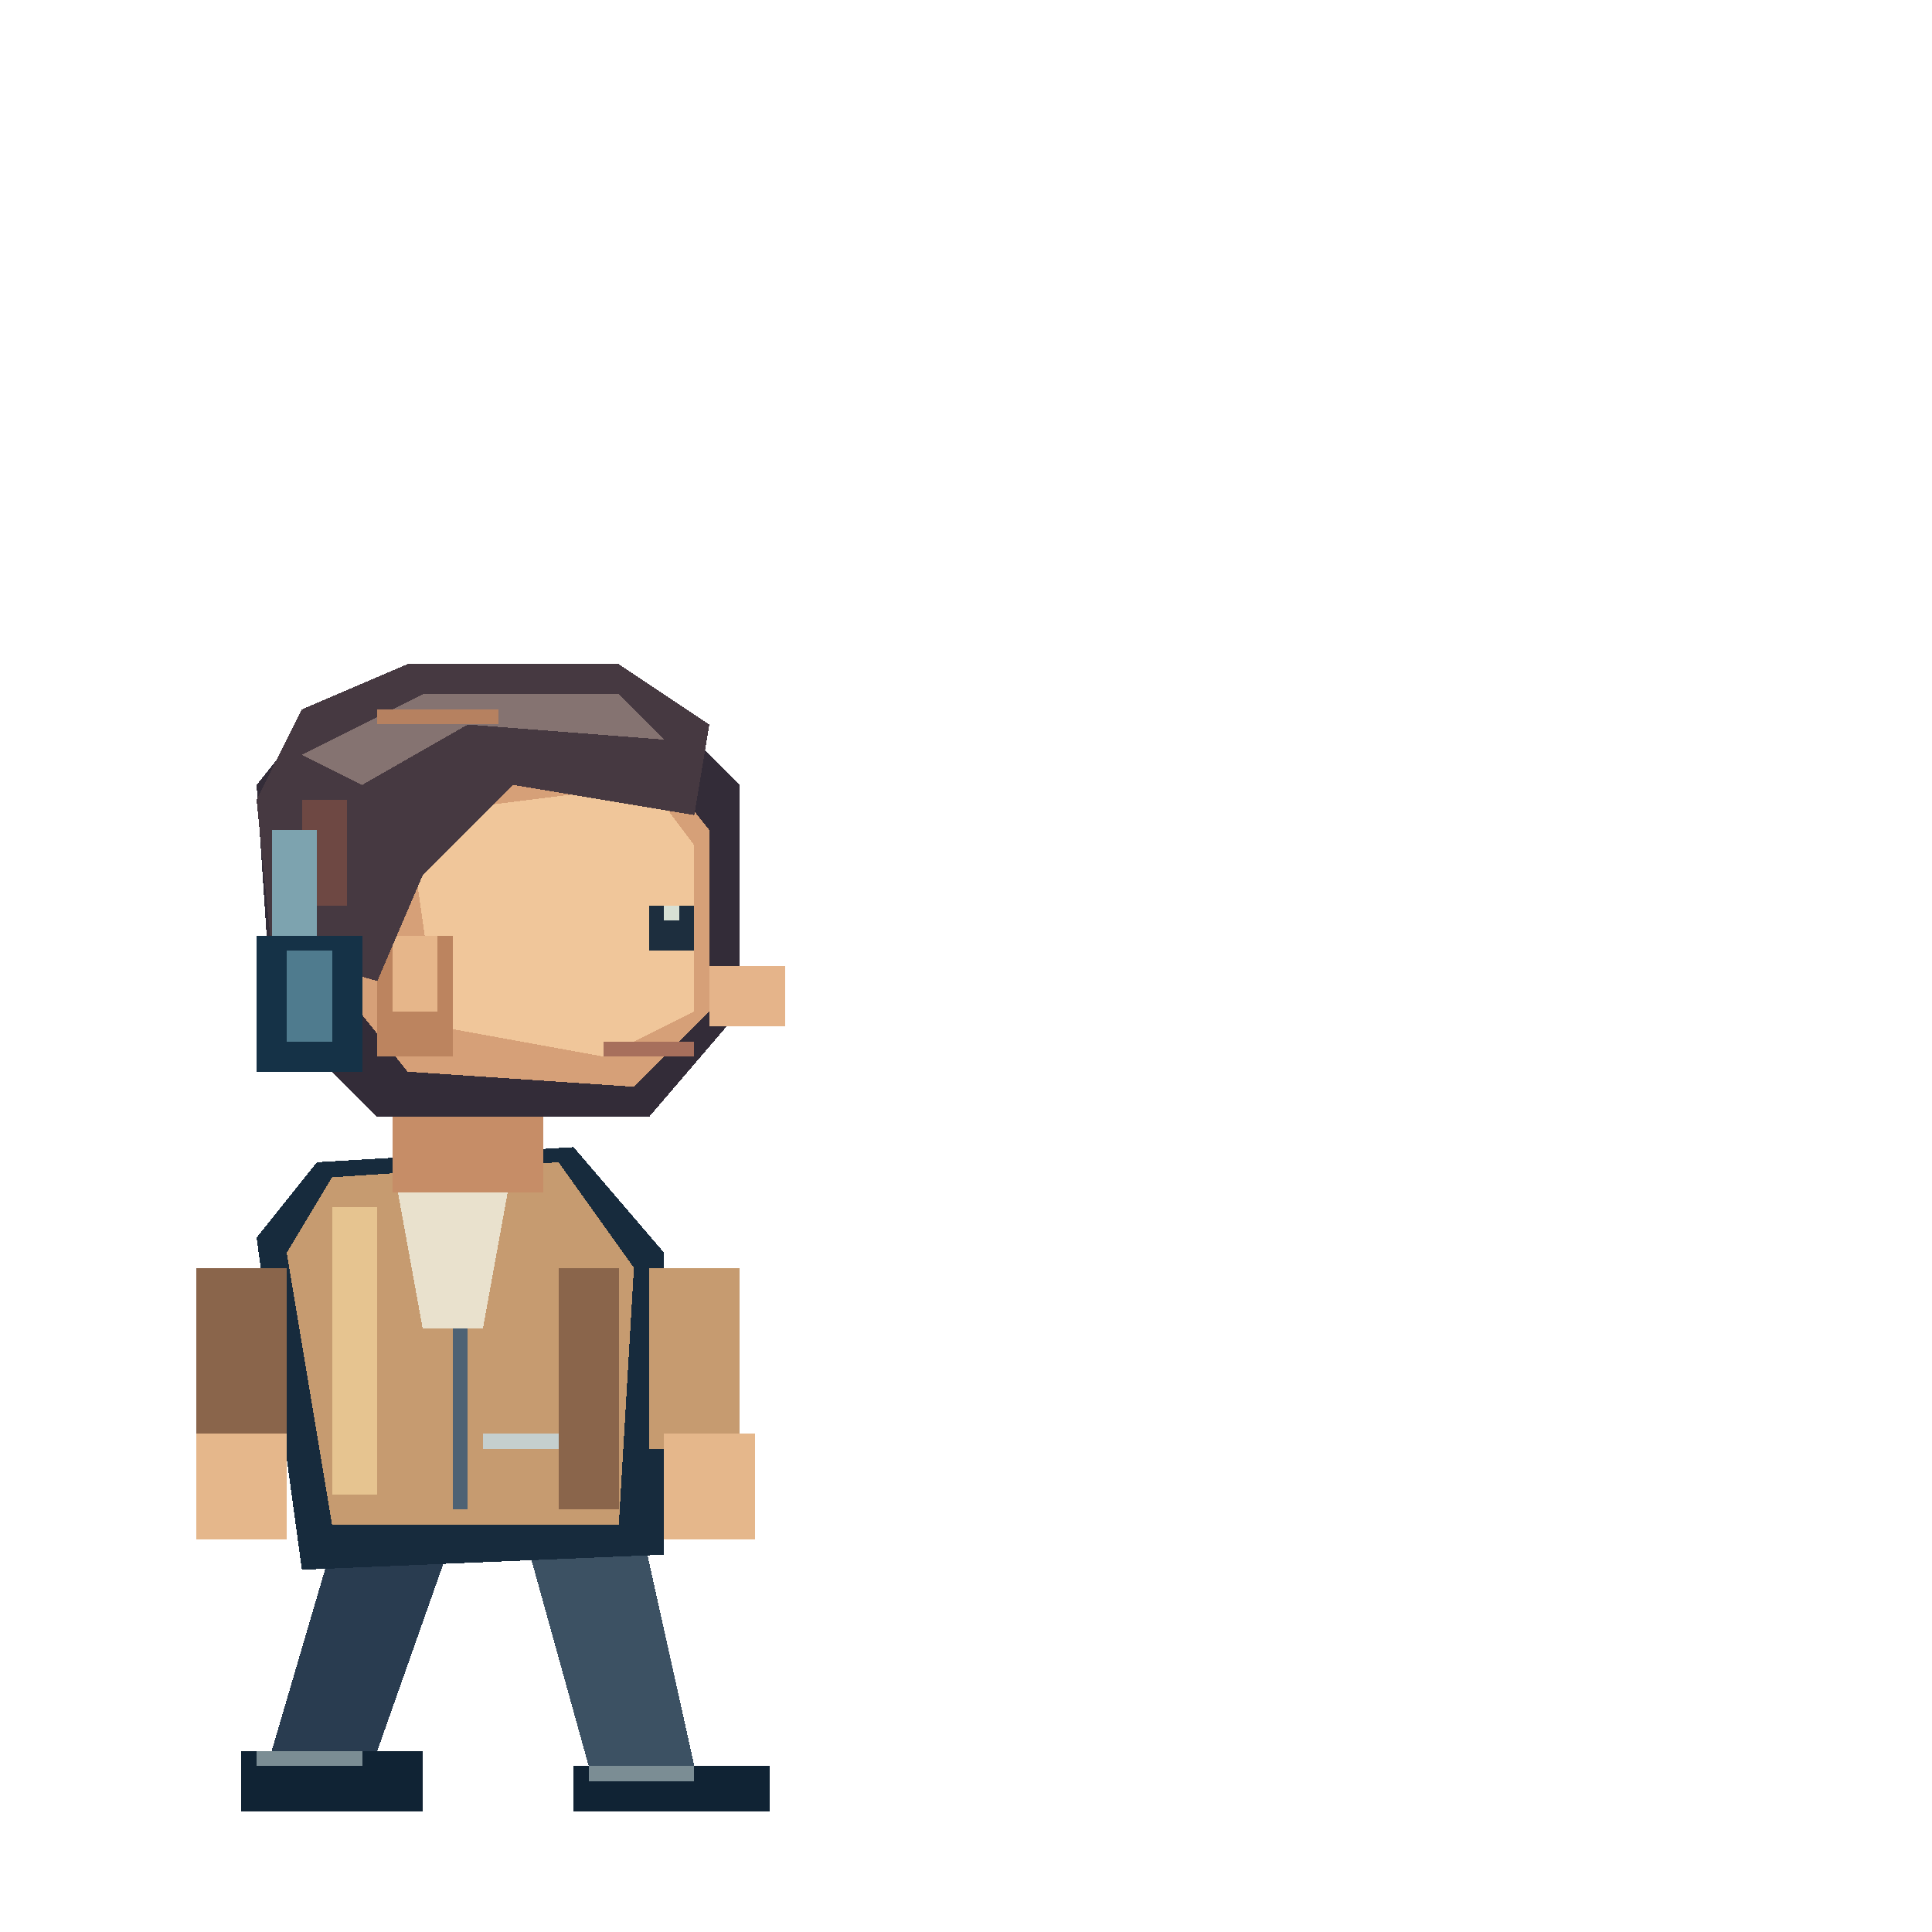
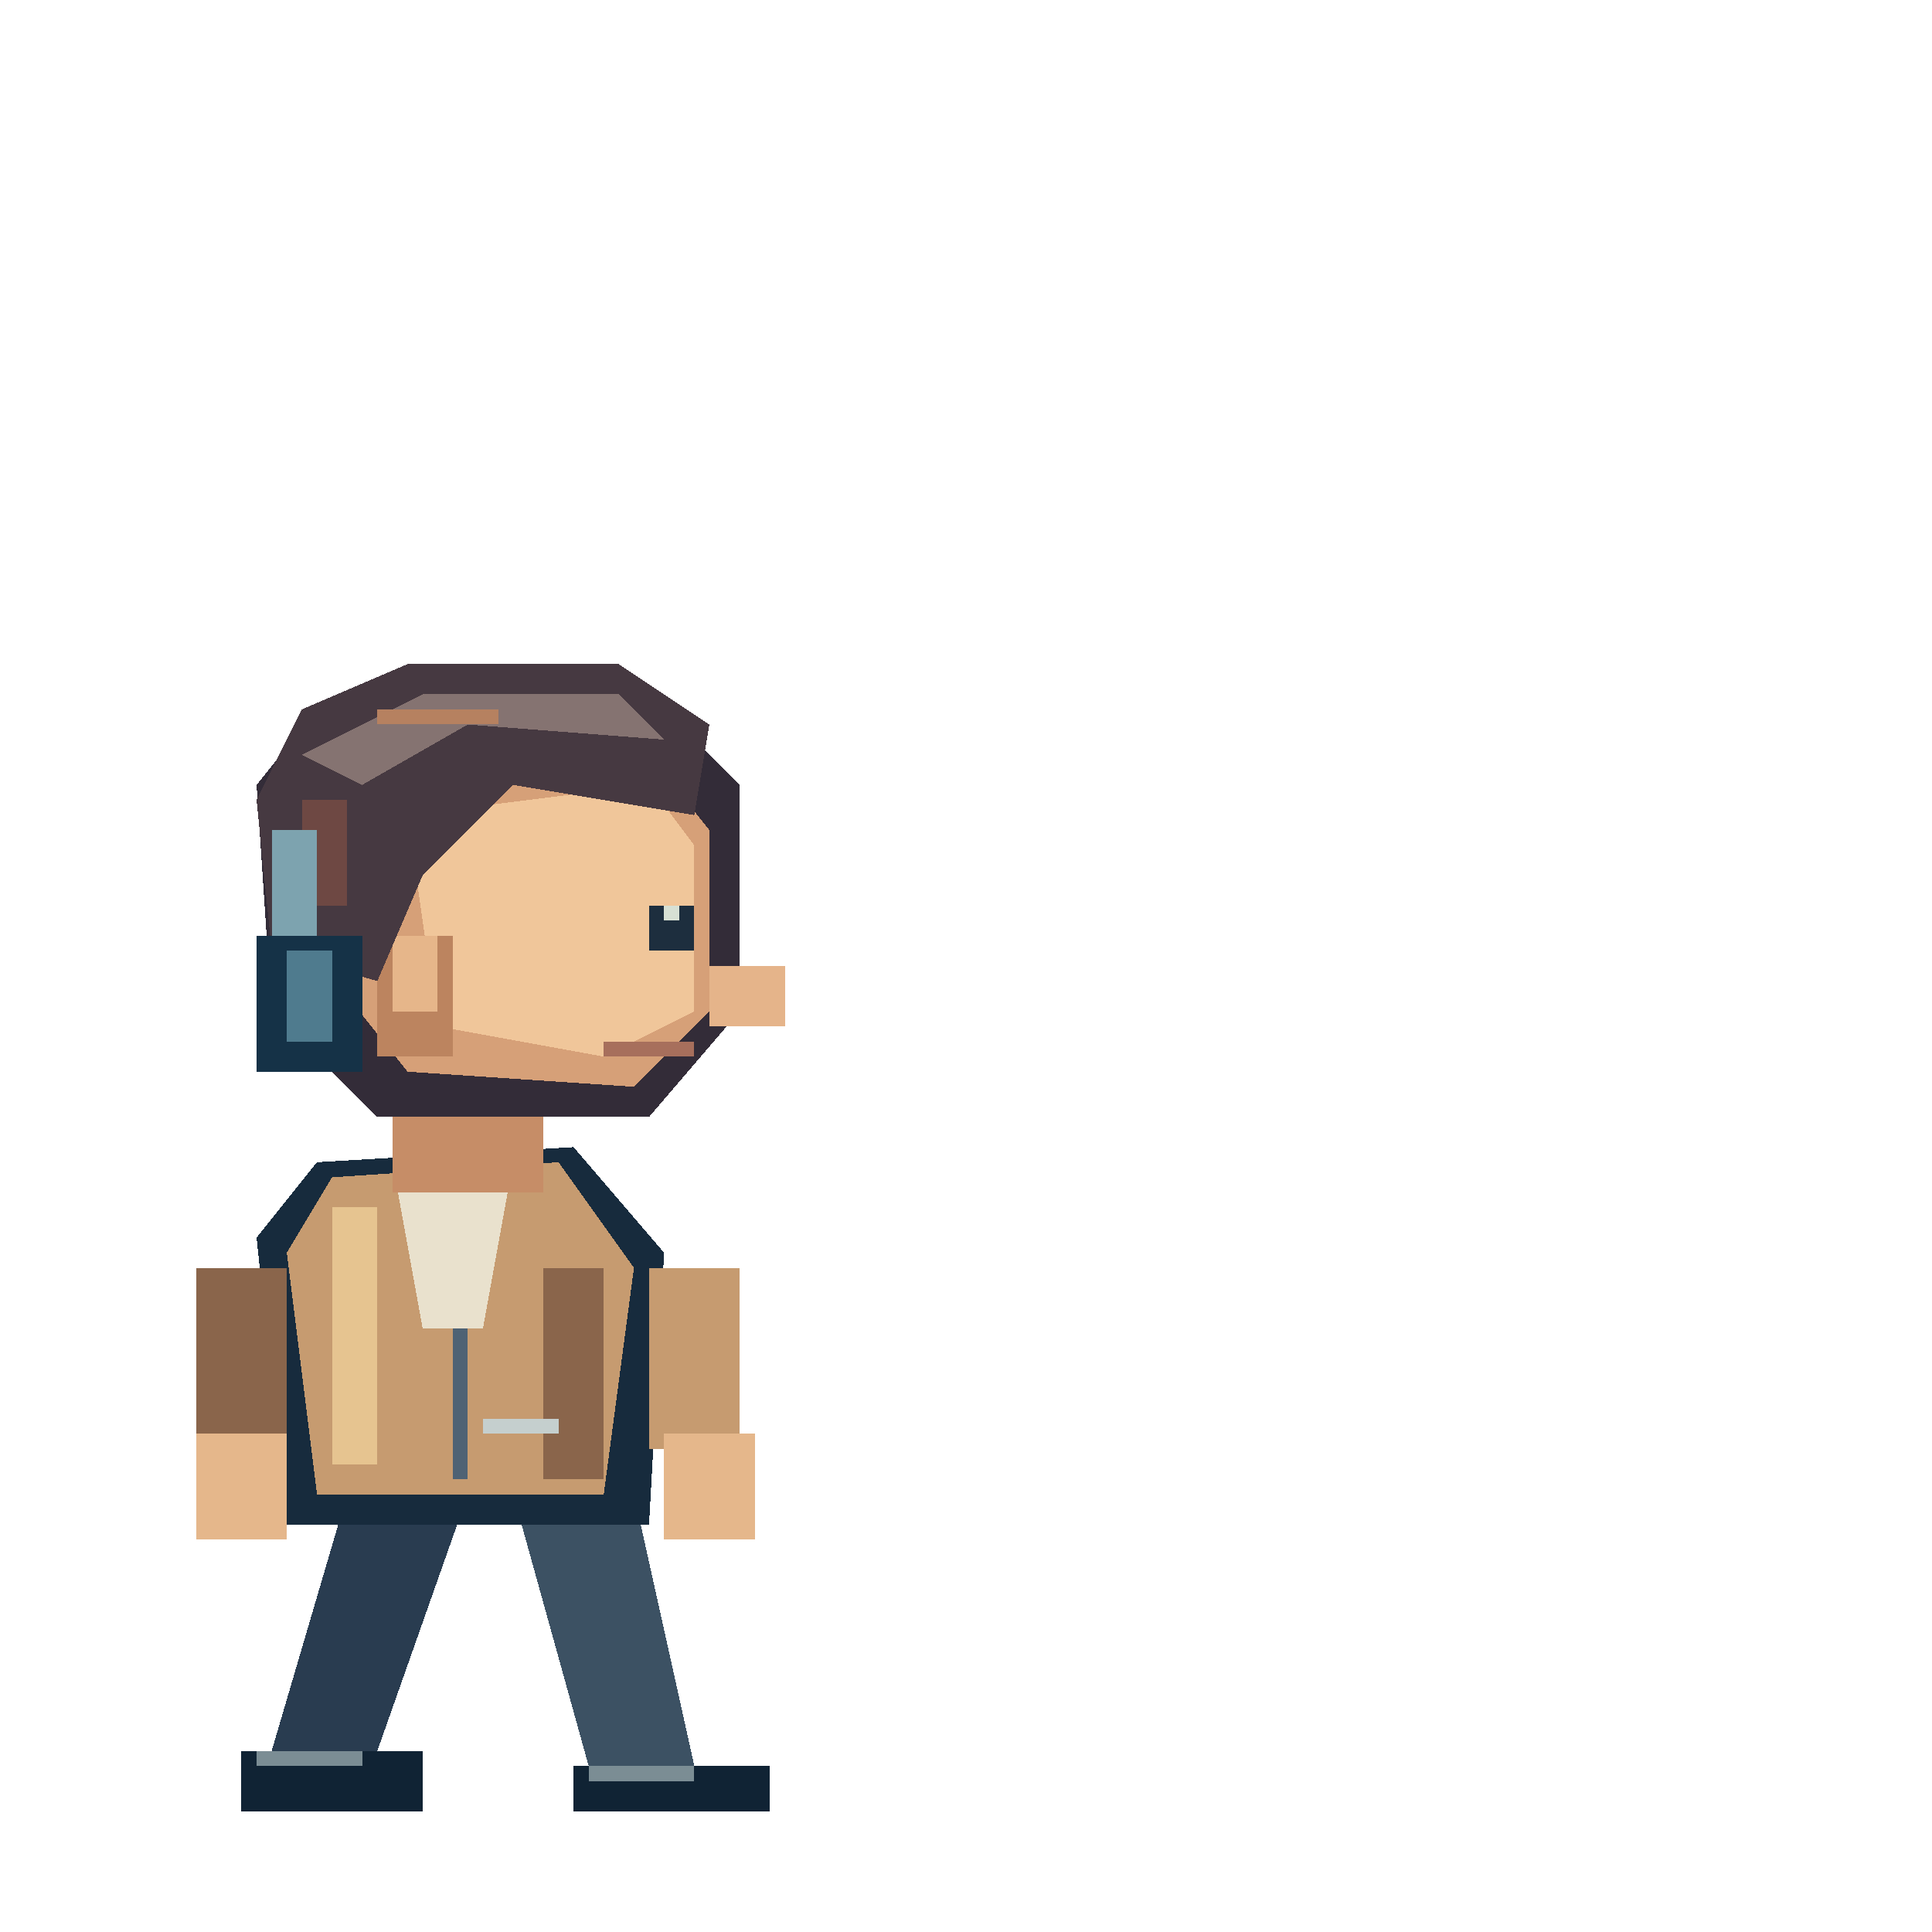
<svg xmlns="http://www.w3.org/2000/svg" width="128" height="128" viewBox="0 0 128 128" shape-rendering="crispEdges">
  <polygon points="23,99 31,99 25,116 18,116" fill="#293c50" />
  <polygon points="34,99 42,99 46,117 39,117" fill="#3c5163" />
  <rect x="16" y="116" width="12" height="4" fill="#102334" />
  <rect x="38" y="117" width="13" height="3" fill="#102334" />
  <rect x="17" y="116" width="7" height="1" fill="#7b8d94" />
  <rect x="39" y="117" width="7" height="1" fill="#7b8d94" />
-   <polygon points="21,77 38,76 44,83 44,103 20,104 17,82" fill="#172b3d" />
-   <polygon points="22,78 37,77 42,84 41,101 22,101 19,83" fill="#c69b70" />
-   <rect x="22" y="80" width="3" height="19" fill="#e6c490" />
-   <rect x="37" y="84" width="4" height="16" fill="#8a654b" />
+   <polygon points="21,77 38,76 44,83 43,101 19,101 17,82" fill="#172b3d" />
+   <polygon points="22,78 37,77 42,84 40,99 21,99 19,83" fill="#c69b70" />
+   <rect x="22" y="80" width="3" height="17" fill="#e6c490" />
+   <rect x="36" y="84" width="4" height="14" fill="#8a654b" />
  <polygon points="26,77 34,77 32,88 28,88" fill="#e9e1cd" />
-   <rect x="30" y="88" width="1" height="12" fill="#4e6274" />
-   <rect x="32" y="95" width="5" height="1" fill="#c5cfce" />
+   <rect x="30" y="88" width="1" height="10" fill="#4e6274" />
+   <rect x="32" y="94" width="5" height="1" fill="#c5cfce" />
  <rect x="26" y="71" width="10" height="8" fill="#c68d67" />
  <polygon points="17,52 21,47 43,46 49,52 49,67 43,74 25,74 18,67" fill="#332c38" />
  <polygon points="23,52 43,50 47,55 47,67 42,72 27,71 23,66" fill="#d6a078" />
  <polygon points="27,54 43,52 46,56 46,67 40,70 29,68" fill="#f0c69a" />
  <rect x="43" y="60" width="3" height="3" fill="#1d2e3e" />
  <rect x="44" y="60" width="1" height="1" fill="#d7e0d4" />
  <rect x="47" y="64" width="5" height="4" fill="#e5b48a" />
  <rect x="40" y="69" width="6" height="1" fill="#a76f5c" />
  <rect x="25" y="62" width="5" height="8" fill="#bc845f" />
  <rect x="26" y="62" width="3" height="5" fill="#e6b68a" />
  <polygon points="17,53 20,47 27,44 41,44 47,48 46,54 34,52 28,58 25,65 18,63" fill="#463941" />
  <polygon points="20,50 28,46 41,46 44,49 31,48 24,52" fill="#857371" />
  <rect x="20" y="53" width="3" height="7" fill="#6e4843" />
  <rect x="25" y="47" width="8" height="1" fill="#b68160" />
  <rect x="18" y="55" width="3" height="12" fill="#7da3af" />
  <rect x="17" y="62" width="7" height="9" fill="#153247" />
  <rect x="19" y="63" width="3" height="6" fill="#4f7b8e" />
  <rect x="13" y="84" width="6" height="12" fill="#8a654b" />
  <rect x="13" y="95" width="6" height="7" fill="#e5b78b" />
  <rect x="43" y="84" width="6" height="12" fill="#c69b70" />
  <rect x="44" y="95" width="6" height="7" fill="#e5b78b" />
</svg>
